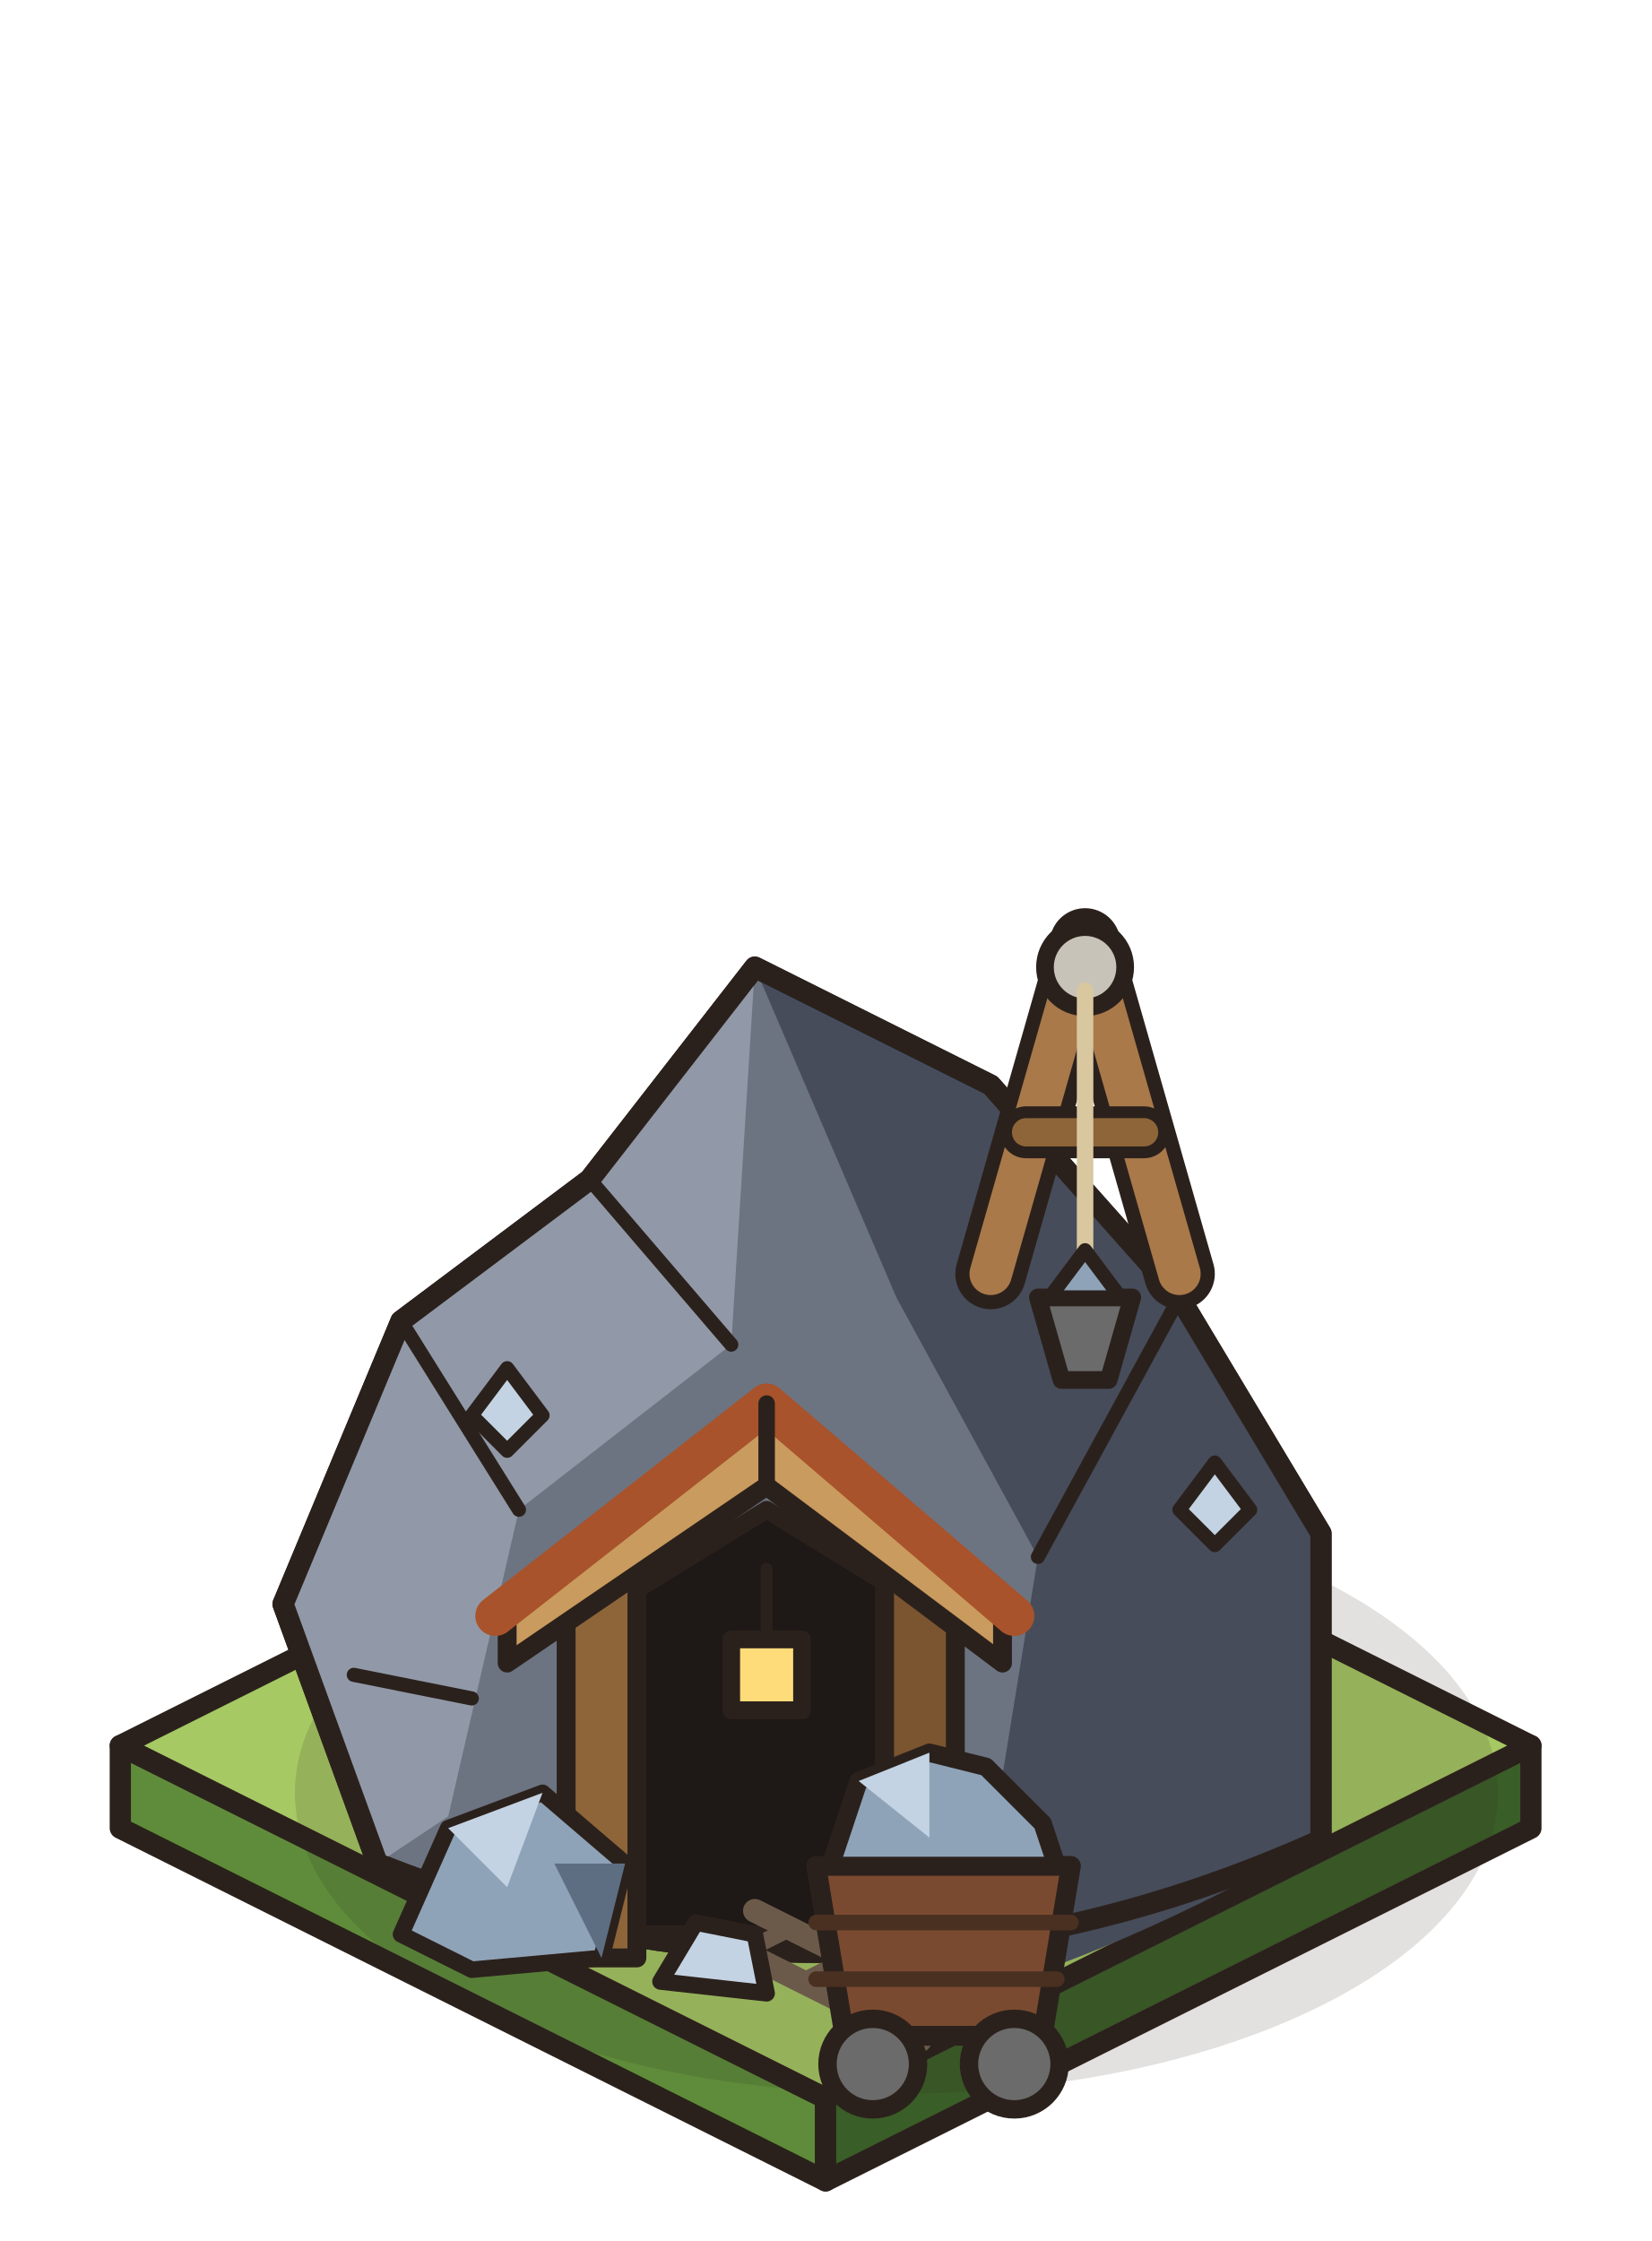
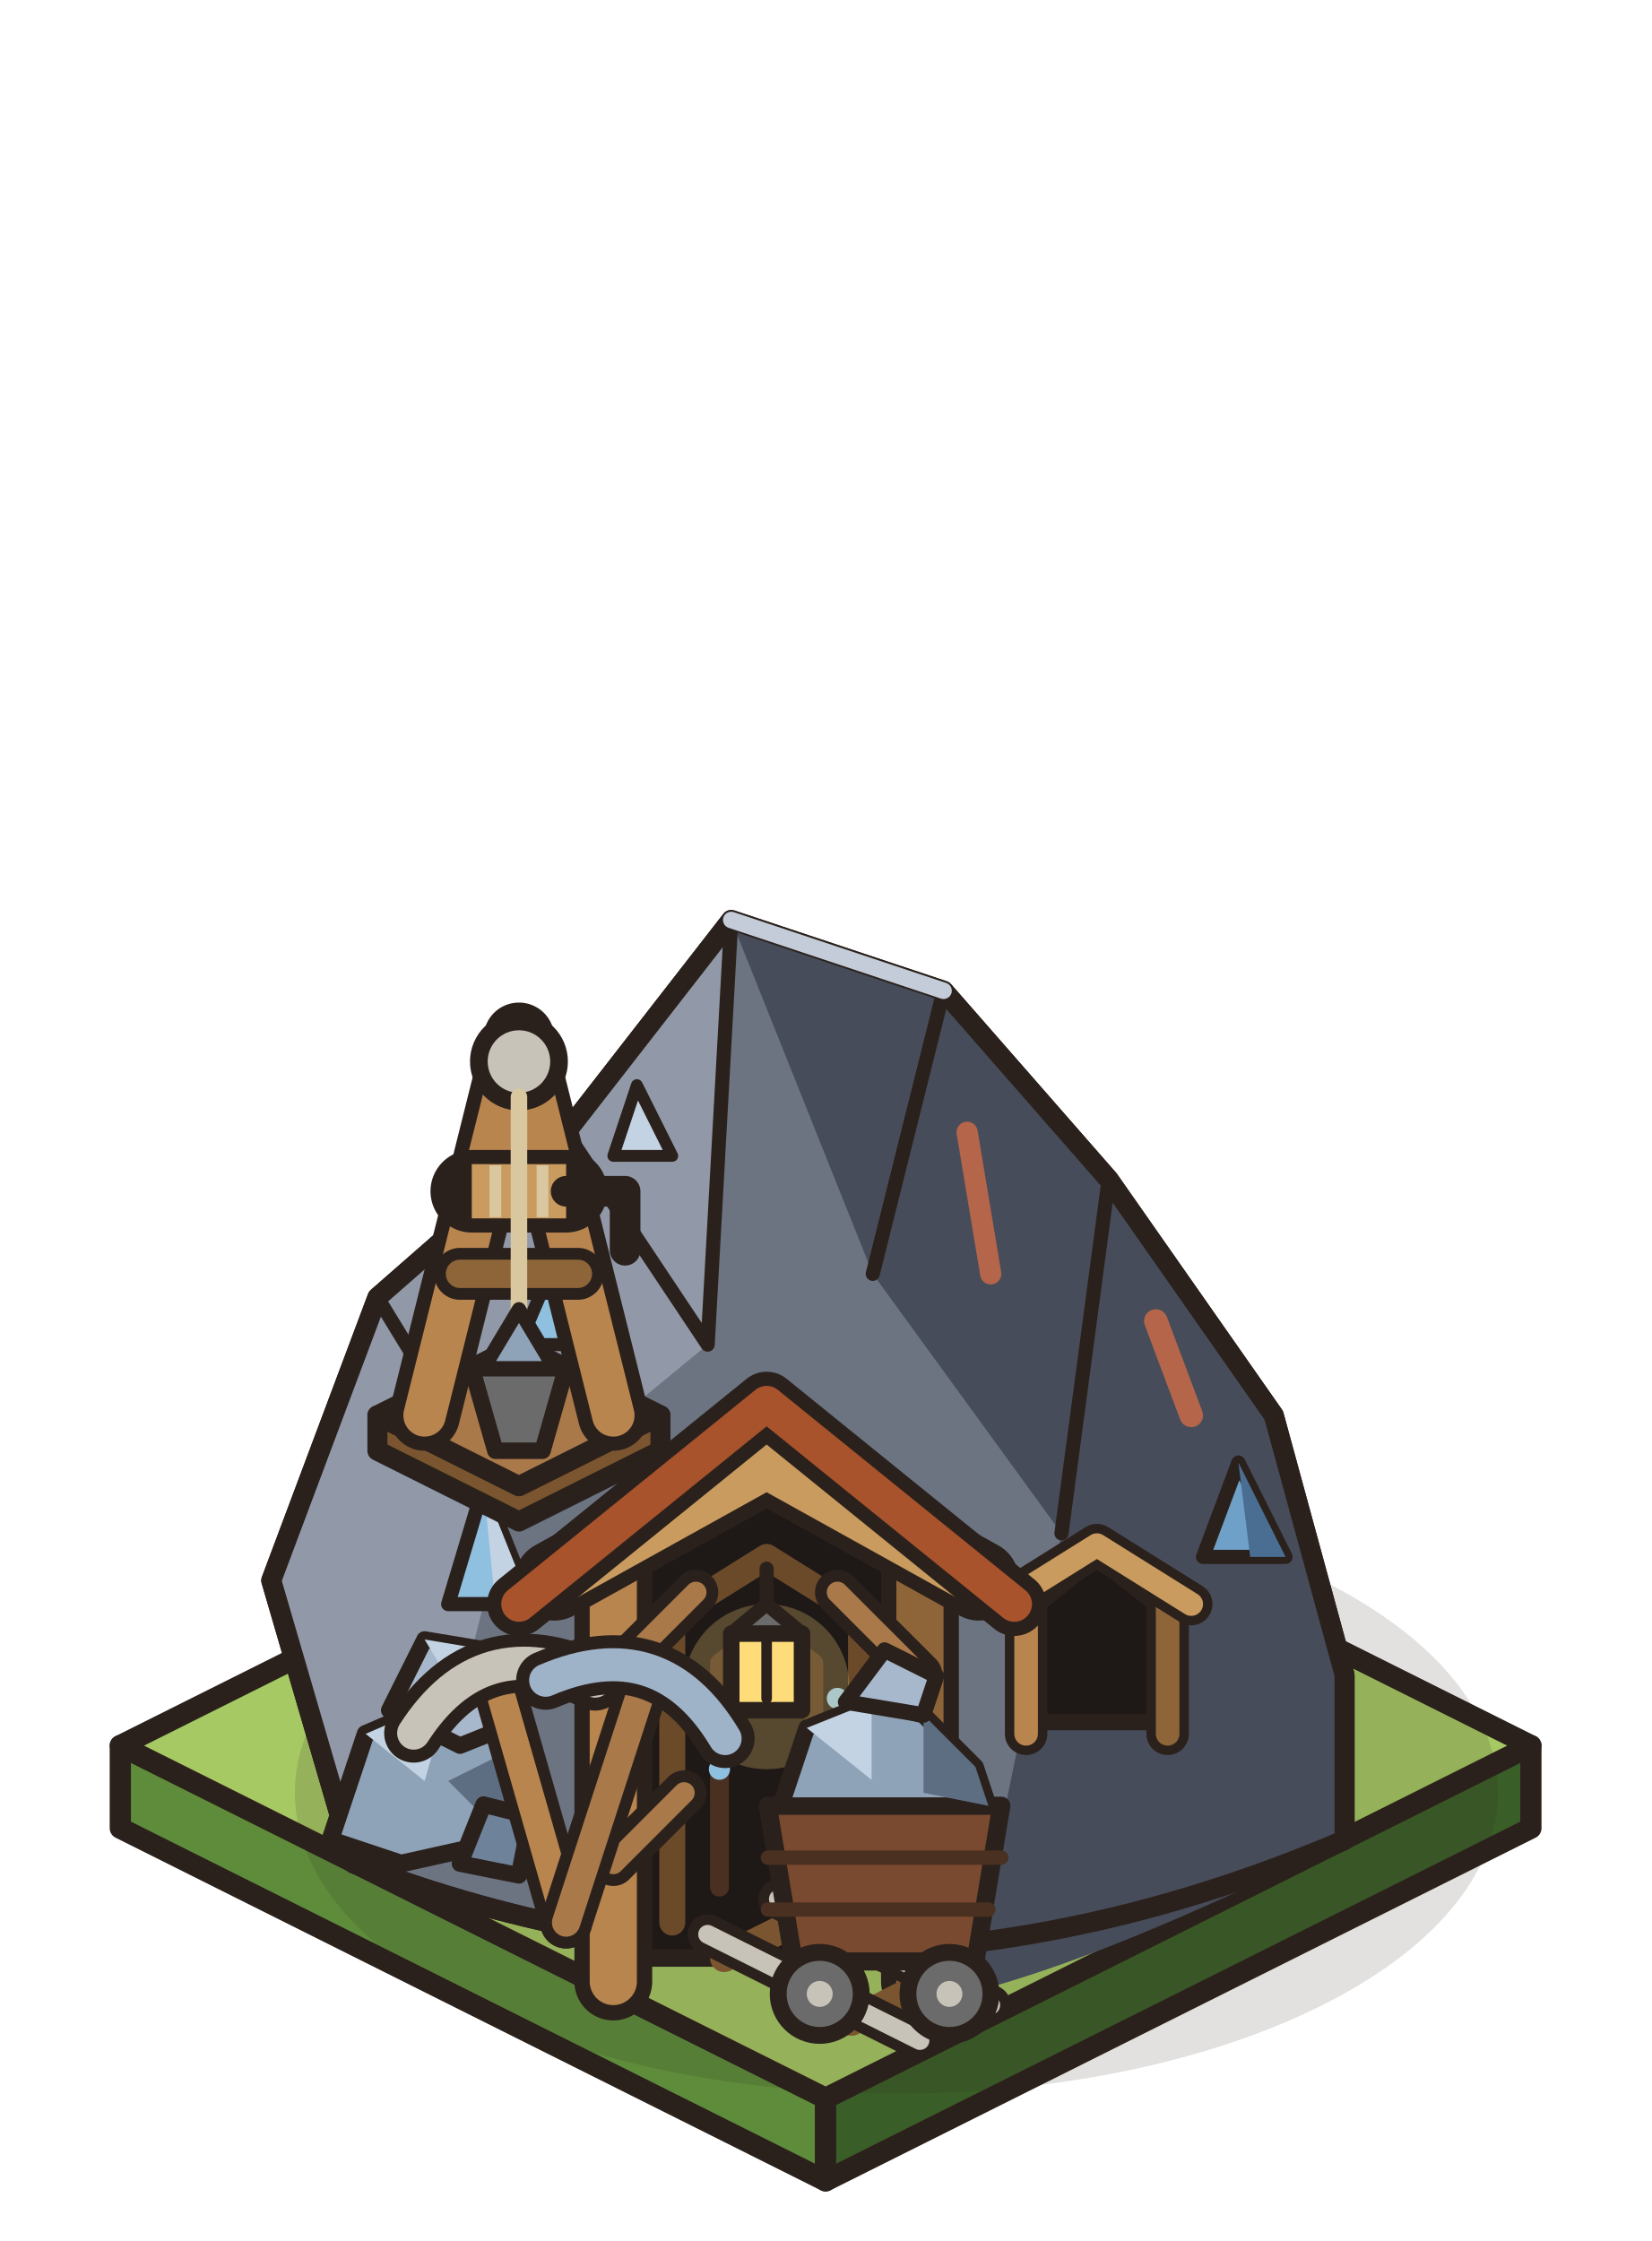
<svg xmlns="http://www.w3.org/2000/svg" viewBox="-70 -122 140 190" width="280" height="380">
  <path d="M-59.8 26L0 55.9L0 62.9L-59.8 33Z" fill="#5E8C3A" stroke="#2B211C" stroke-width="1.8" stroke-linejoin="round" />
  <path d="M59.8 26L0 55.9L0 62.9L59.8 33Z" fill="#3A5E27" stroke="#2B211C" stroke-width="1.8" stroke-linejoin="round" />
  <path d="M0 -3.9L59.8 26L0 55.9L-59.8 26Z" fill="#A6C964" stroke="#2B211C" stroke-width="1.8" stroke-linejoin="round" />
  <ellipse cx="6" cy="30" rx="51" ry="25.5" fill="#2B211C" opacity="0.14" />
-   <g stroke="#2B211C" stroke-width="1.8" stroke-linejoin="round" stroke-linecap="round">
-     <path d="M-38 36L-46 14L-36 -10L-20 -22L-6 -40L14 -30L30 -12L42 8L42 34Q2 52 -38 36Z" fill="#6C7482" />
-     <path d="M-46 14L-36 -10L-20 -22L-6 -40L-8 -8L-26 6L-32 32L-38 36Z" fill="#9199A8" stroke="none" />
-     <path d="M-6 -40L14 -30L30 -12L42 8L42 34Q24 44 12 47L18 10L6 -12Z" fill="#464C5A" stroke="none" />
-     <path d="M-38 36L-46 14L-36 -10L-20 -22L-6 -40L14 -30L30 -12L42 8L42 34Q2 52 -38 36Z" fill="none" />
-     <path d="M-20 -22L-8 -8M-36 -10L-26 6M30 -12L18 10M-40 20L-30 22" fill="none" stroke-width="1.2" />
-     <path d="M-18 42L-18 14L-5 6L8 14L8 42Z" fill="#1E1816" stroke-width="1.5" />
-     <path d="M-22 44L-16 44L-16 12L-22 12Z" fill="#8E6539" stroke-width="1.6" />
-     <path d="M5 44L11 44L11 12L5 12Z" fill="#7A5530" stroke-width="1.6" />
-     <path d="M-27 14L-5 -2L15 14L15 19L-5 4L-27 19Z" fill="#C99B5E" stroke-width="1.6" />
-     <path d="M-28 15L-5 -3L16 15" fill="none" stroke="#A8532B" stroke-width="3.4" />
-     <path d="M-5 -3L-5 4" fill="none" stroke-width="1.4" />
-     <path d="M-5 11L-5 17" fill="none" stroke-width="1" />
-     <path d="M-8 17L-2 17L-2 23L-8 23Z" fill="#FFDC7A" stroke-width="1.5" />
-     <path d="M-6 40L12 49M-10 42L8 51" fill="none" stroke="#6B5A4A" stroke-width="2" />
-     <path d="M-3 41.5L-7 43.5M2 44L-2 46M7 46.5L3 48.5" fill="none" stroke="#6B5A4A" stroke-width="1.4" />
+   <g stroke="#2B211C" stroke-width="1.7" stroke-linejoin="round" stroke-linecap="round">
+     <path d="M-40 36L-47 12L-38 -12L-22 -26L-8 -44L10 -38L24 -22L38 -2L44 20L44 34Q2 52 -40 36Z" fill="#6C7482" />
+     <path d="M-47 12L-38 -12L-22 -26L-8 -44L-10 -8L-27 6L-33 30L-40 36Z" fill="#9199A8" stroke="none" />
+     <path d="M-8 -44L10 -38L24 -22L38 -2L44 20L44 34Q24 44 12 47L20 8L4 -14Z" fill="#464C5A" stroke="none" />
+     <path d="M-40 36L-47 12L-38 -12L-22 -26L-8 -44L10 -38L24 -22L38 -2L44 20L44 34Q2 52 -40 36Z" fill="none" />
+     <path d="M-22 -26L-10 -8M-38 -12L-27 6M24 -22L20 8M10 -38L4 -14M-8 -44L-10 -8" fill="none" stroke-width="1.2" />
+     <path d="M-8 -44L10 -38" fill="none" stroke="#C3CCD8" stroke-width="1.4" />
+     <path d="M-32 14L-29 4L-25 14Z" fill="#8FC0E0" stroke-width="1.2" />
+     <path d="M-29 4L-25 14L-28 14Z" fill="#C3D3E3" stroke="none" />
+     <path d="M-26 -8L-23 -15L-19 -8Z" fill="#8FC0E0" stroke-width="1.1" />
+     <path d="M-18 -24L-16 -30L-13 -24Z" fill="#C3D3E3" stroke-width="1" />
+     <path d="M32 10L35 2L39 10Z" fill="#6FA0C8" stroke-width="1.2" />
+     <path d="M35 2L39 10L36 10Z" fill="#4A6E92" stroke="none" />
+     <path d="M28 -10L31 -2" fill="none" stroke="#B5654A" stroke-width="2" />
+     <path d="M12 -26L14 -14" fill="none" stroke="#B5654A" stroke-width="1.8" />
+     <path d="M18 24L18 14L23 10L28 14L28 24Z" fill="#1E1816" stroke-width="1.4" />
+     <path d="M17 25L17 13M29 25L29 13" fill="none" stroke-width="3.6" />
+     <path d="M17 25L17 13" fill="none" stroke="#B9854F" stroke-width="2" />
+     <path d="M29 25L29 13" fill="none" stroke="#8E6539" stroke-width="2" />
+     <path d="M15 14L23 9L31 14" fill="none" stroke-width="3.6" />
+     <path d="M15 14L23 9L31 14" fill="none" stroke="#C99B5E" stroke-width="2" />
+     <path d="M-38 -2L-26 4L-14 -2L-14 1L-26 7L-38 1Z" fill="#7A5530" />
+     <path d="M-38 -2L-26 4L-14 -2L-26 -8Z" fill="#A9794A" />
+     <path d="M-34 -2L-26 -34L-18 -2" fill="none" stroke-width="6" />
+     <path d="M-34 -2L-26 -34L-18 -2" fill="none" stroke="#B9854F" stroke-width="3.6" />
+     <path d="M-31 -14L-21 -14" fill="none" stroke-width="4.4" />
+     <path d="M-31 -14L-21 -14" fill="none" stroke="#8E6539" stroke-width="2.4" />
+     <path d="M-30 -21L-22 -21" fill="none" stroke-width="7" />
+     <path d="M-30 -21L-22 -21" fill="none" stroke="#C99B5E" stroke-width="4.6" stroke-linecap="butt" />
+     <path d="M-28 -23.2L-28 -18.8M-26 -23.2L-26 -18.8M-24 -23.2L-24 -18.8" fill="none" stroke="#D9C7A0" stroke-width="1" stroke-linecap="butt" />
+     <path d="M-22 -21L-17 -21L-17 -16" fill="none" stroke-width="2.6" />
+     <circle cx="-26" cy="-32" r="3.4" fill="#C8C3B8" stroke-width="1.5" />
+     <path d="M-26 -29L-26 -5" fill="none" stroke="#D9C7A0" stroke-width="1.4" />
+     <path d="M-30 -6L-22 -6L-24 1L-28 1Z" fill="#6B6B6B" stroke-width="1.4" />
+     <path d="M-29 -6L-23 -6L-26 -11Z" fill="#8FA3B8" stroke-width="1.2" />
+     <path d="M-18 44L-18 12L-5 4L8 12L8 44Z" fill="#1E1816" stroke-width="1.5" />
+     <path d="M-13 41L-13 15L-5 10L3 15L3 41" fill="none" stroke="#6B4A2A" stroke-width="2.2" />
+     <path d="M-9 38L-9 19L-5 16L-1 19L-1 38" fill="none" stroke="#4A3020" stroke-width="1.6" />
+     <circle cx="-9" cy="28" r="0.9" fill="#8FC0E0" stroke="none" />
+     <circle cx="1" cy="22" r="0.9" fill="#8FC0E0" stroke="none" />
+     <path d="M-18 46L-18 11" fill="none" stroke-width="6.6" />
+     <path d="M-18 46L-18 11" fill="none" stroke="#B9854F" stroke-width="4" />
+     <path d="M8 46L8 11" fill="none" stroke-width="6.6" />
+     <path d="M8 46L8 11" fill="none" stroke="#8E6539" stroke-width="4" />
+     <path d="M-23 12L-5 2L13 12" fill="none" stroke-width="6.8" />
+     <path d="M-23 12L-5 2L13 12" fill="none" stroke="#C99B5E" stroke-width="4.4" />
+     <path d="M-26 14L-5 -3L16 14" fill="none" stroke-width="5.4" />
+     <path d="M-26 14L-5 -3L16 14" fill="none" stroke="#A8532B" stroke-width="3" />
+     <path d="M-18 20L-11 13M8 20L1 13M-18 36L-12 30M8 36L2 30" fill="none" stroke-width="3.8" />
+     <path d="M-18 20L-11 13M8 20L1 13M-18 36L-12 30M8 36L2 30" fill="none" stroke="#A9794A" stroke-width="1.8" />
+     <path d="M-5 11L-5 16" fill="none" stroke-width="1.2" />
+     <circle cx="-5" cy="21" r="7" fill="#FFDC7A" opacity="0.25" stroke="none" />
+     <path d="M-8 16.5L-5 14L-2 16.5Z" fill="#6B6B6B" stroke-width="1.2" />
+     <path d="M-8 16.5L-2 16.5L-2 23L-8 23Z" fill="#FFDC7A" stroke-width="1.4" />
+     <path d="M-5 17L-5 22" fill="none" stroke-width="0.9" />
+     <path d="M-8.6 44L0 39.7M-3.2 46.7L5.4 42.4M2.2 49.4L10.8 45" fill="none" stroke="#7A5530" stroke-width="2.4" />
+     <path d="M-10 42L8 51M-4 39L14 48" fill="none" stroke-width="3.4" />
+     <path d="M-10 42L8 51M-4 39L14 48" fill="none" stroke="#C8C3B8" stroke-width="1.6" />
+     <path d="M-42 34L-39 25L-32 22L-26 26L-27 34L-36 36Z" fill="#8FA3B8" stroke-width="1.5" />
+     <path d="M-39 25L-32 22L-34 29Z" fill="#C3D3E3" stroke="none" />
+     <path d="M-27 34L-26 26L-32 29Z" fill="#5E6E82" stroke="none" />
+     <path d="M-37 23L-34 17L-28 18L-26 24L-31 26Z" fill="#A8B8CC" stroke-width="1.4" />
+     <path d="M-34 17L-28 18L-31 22Z" fill="#C3D3E3" stroke="none" />
+     <path d="M-31 36L-29 31L-25 32L-26 37Z" fill="#6E8299" stroke-width="1.4" />
+     <g transform="translate(-22 41) rotate(-16)">
+       <path d="M0 0L0 -20" fill="none" stroke-width="4.4" />
+       <path d="M0 0L0 -20" fill="none" stroke="#B9854F" stroke-width="2.4" />
+       <path d="M-8 -19Q0 -26 8 -19" fill="none" stroke-width="5" />
+       <path d="M-8 -19Q0 -26 8 -19" fill="none" stroke="#C8C3B8" stroke-width="2.8" />
+     </g>
+     <g transform="translate(-22 41) rotate(18)">
+       <path d="M0 0L0 -20" fill="none" stroke-width="4.4" />
+       <path d="M0 0L0 -20" fill="none" stroke="#A9794A" stroke-width="2.4" />
+       <path d="M-8 -19Q0 -26 8 -19" fill="none" stroke-width="5" />
+       <path d="M-8 -19Q0 -26 8 -19" fill="none" stroke="#9FB3C8" stroke-width="2.8" />
+     </g>
    <g class="anim-cart">
-       <g transform="translate(10 47) scale(1.2)">
+       <g transform="translate(5 41) scale(1.1)">
        <path d="M-9 -9L9 -9L7 3L-7 3Z" fill="#7A4A30" stroke-width="1.4" />
        <path d="M-9 -5L9 -5M-9 -1L8 -1" fill="none" stroke="#4A3020" stroke-width="1.1" />
        <path d="M-8 -9L-6 -15L-1 -17L3 -16L7 -12L8 -9Z" fill="#8FA3B8" stroke-width="1.3" />
        <path d="M-6 -15L-1 -17L-1 -11Z" fill="#C3D3E3" stroke="none" />
-         <circle cx="-5" cy="5" r="3.2" fill="#6B6B6B" stroke-width="1.3" />
-         <circle cx="5" cy="5" r="3.2" fill="#6B6B6B" stroke-width="1.3" />
+         <path d="M3 -16L7 -12L8 -9L3 -10Z" fill="#5E6E82" stroke="none" />
+         <path d="M-3 -17L0 -21L4 -19L3 -16Z" fill="#A8B8CC" stroke-width="1.2" />
+         <circle cx="-5" cy="5.5" r="3.2" fill="#6B6B6B" stroke-width="1.3" />
+         <circle cx="5" cy="5.5" r="3.2" fill="#6B6B6B" stroke-width="1.3" />
+         <circle cx="-5" cy="5.5" r="1" fill="#C8C3B8" stroke="none" />
+         <circle cx="5" cy="5.5" r="1" fill="#C8C3B8" stroke="none" />
      </g>
    </g>
-     <path d="M14 -14L22 -42L30 -14" fill="none" stroke-width="6" />
-     <path d="M14 -14L22 -42L30 -14" fill="none" stroke="#A9794A" stroke-width="3.6" />
-     <path d="M17 -26L27 -26" fill="none" stroke-width="4.4" />
-     <path d="M17 -26L27 -26" fill="none" stroke="#8E6539" stroke-width="2.4" />
-     <circle cx="22" cy="-40" r="3.4" fill="#C8C3B8" stroke-width="1.5" />
-     <path d="M22 -38L22 -12" fill="none" stroke="#D9C7A0" stroke-width="1.4" />
-     <path d="M18 -12L26 -12L24 -5L20 -5Z" fill="#6B6B6B" stroke-width="1.5" />
-     <path d="M19 -12L25 -12L22 -16Z" fill="#8FA3B8" stroke-width="1.2" />
-     <g stroke-width="1.4">
-       <path d="M-36 42L-32 33L-24 30L-17 36L-19 44L-30 45Z" fill="#8FA3B8" />
-       <path d="M-32 33L-24 30L-27 38Z" fill="#C3D3E3" stroke="none" />
-       <path d="M-19 44L-17 36L-23 36Z" fill="#5E6E82" stroke="none" />
-       <path d="M-14 46L-11 41L-6 42L-5 47Z" fill="#C3D3E3" />
-     </g>
-     <path d="M-30 -2L-27 -6L-24 -2L-27 1Z" fill="#C3D3E3" stroke-width="1.2" />
-     <path d="M30 6L33 2L36 6L33 9Z" fill="#C3D3E3" stroke-width="1.2" />
  </g>
</svg>
